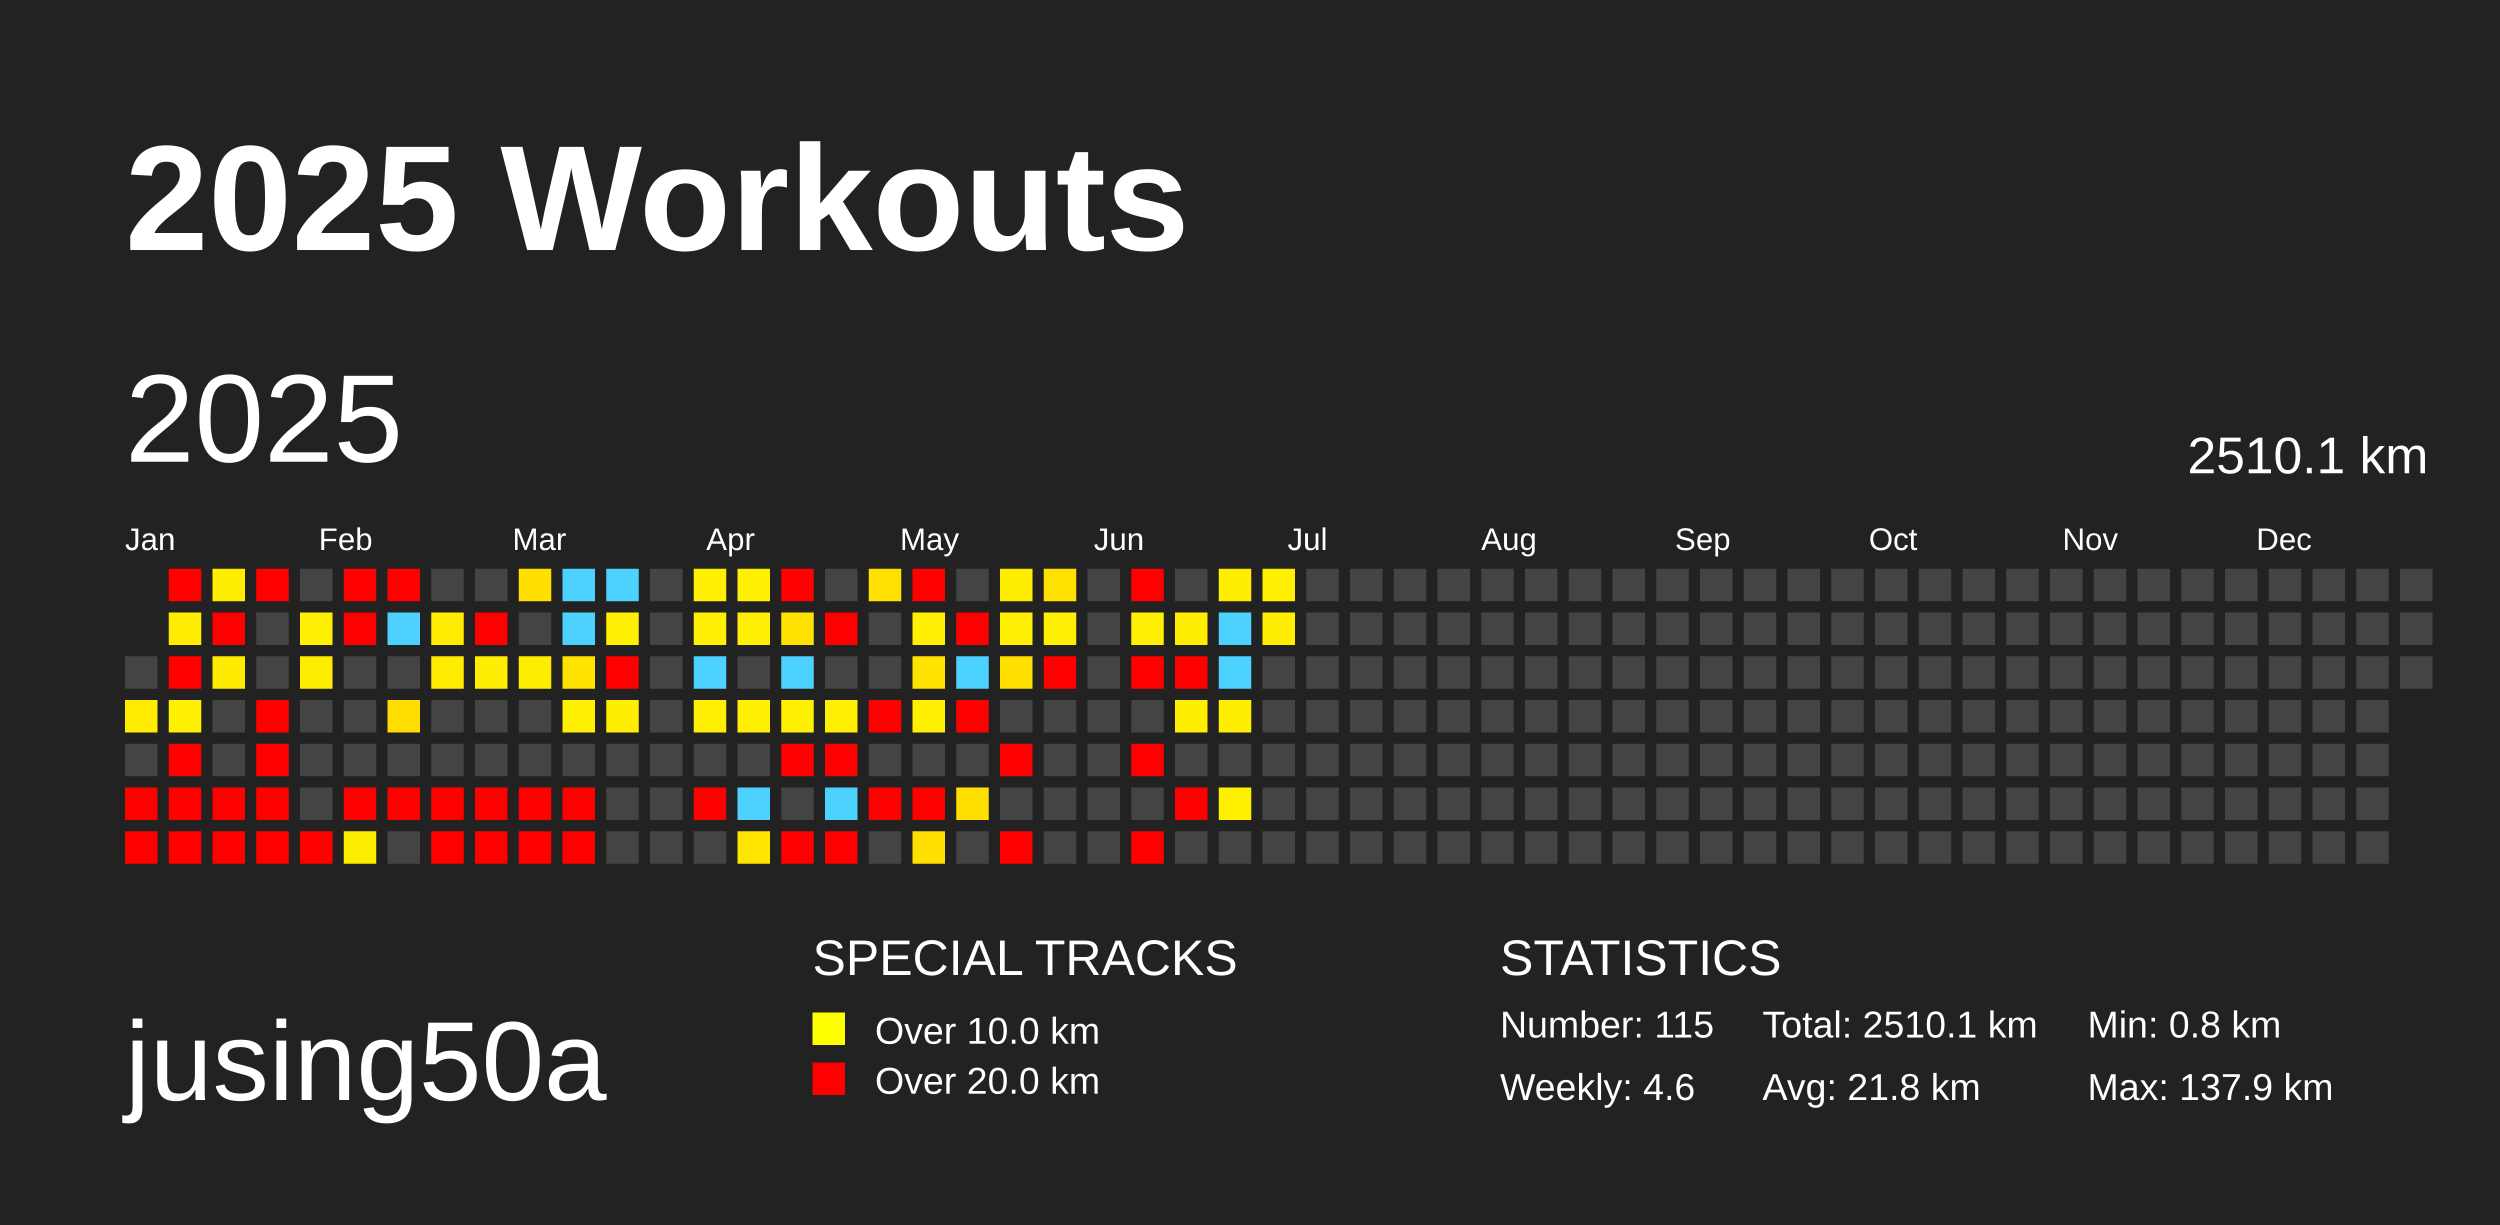
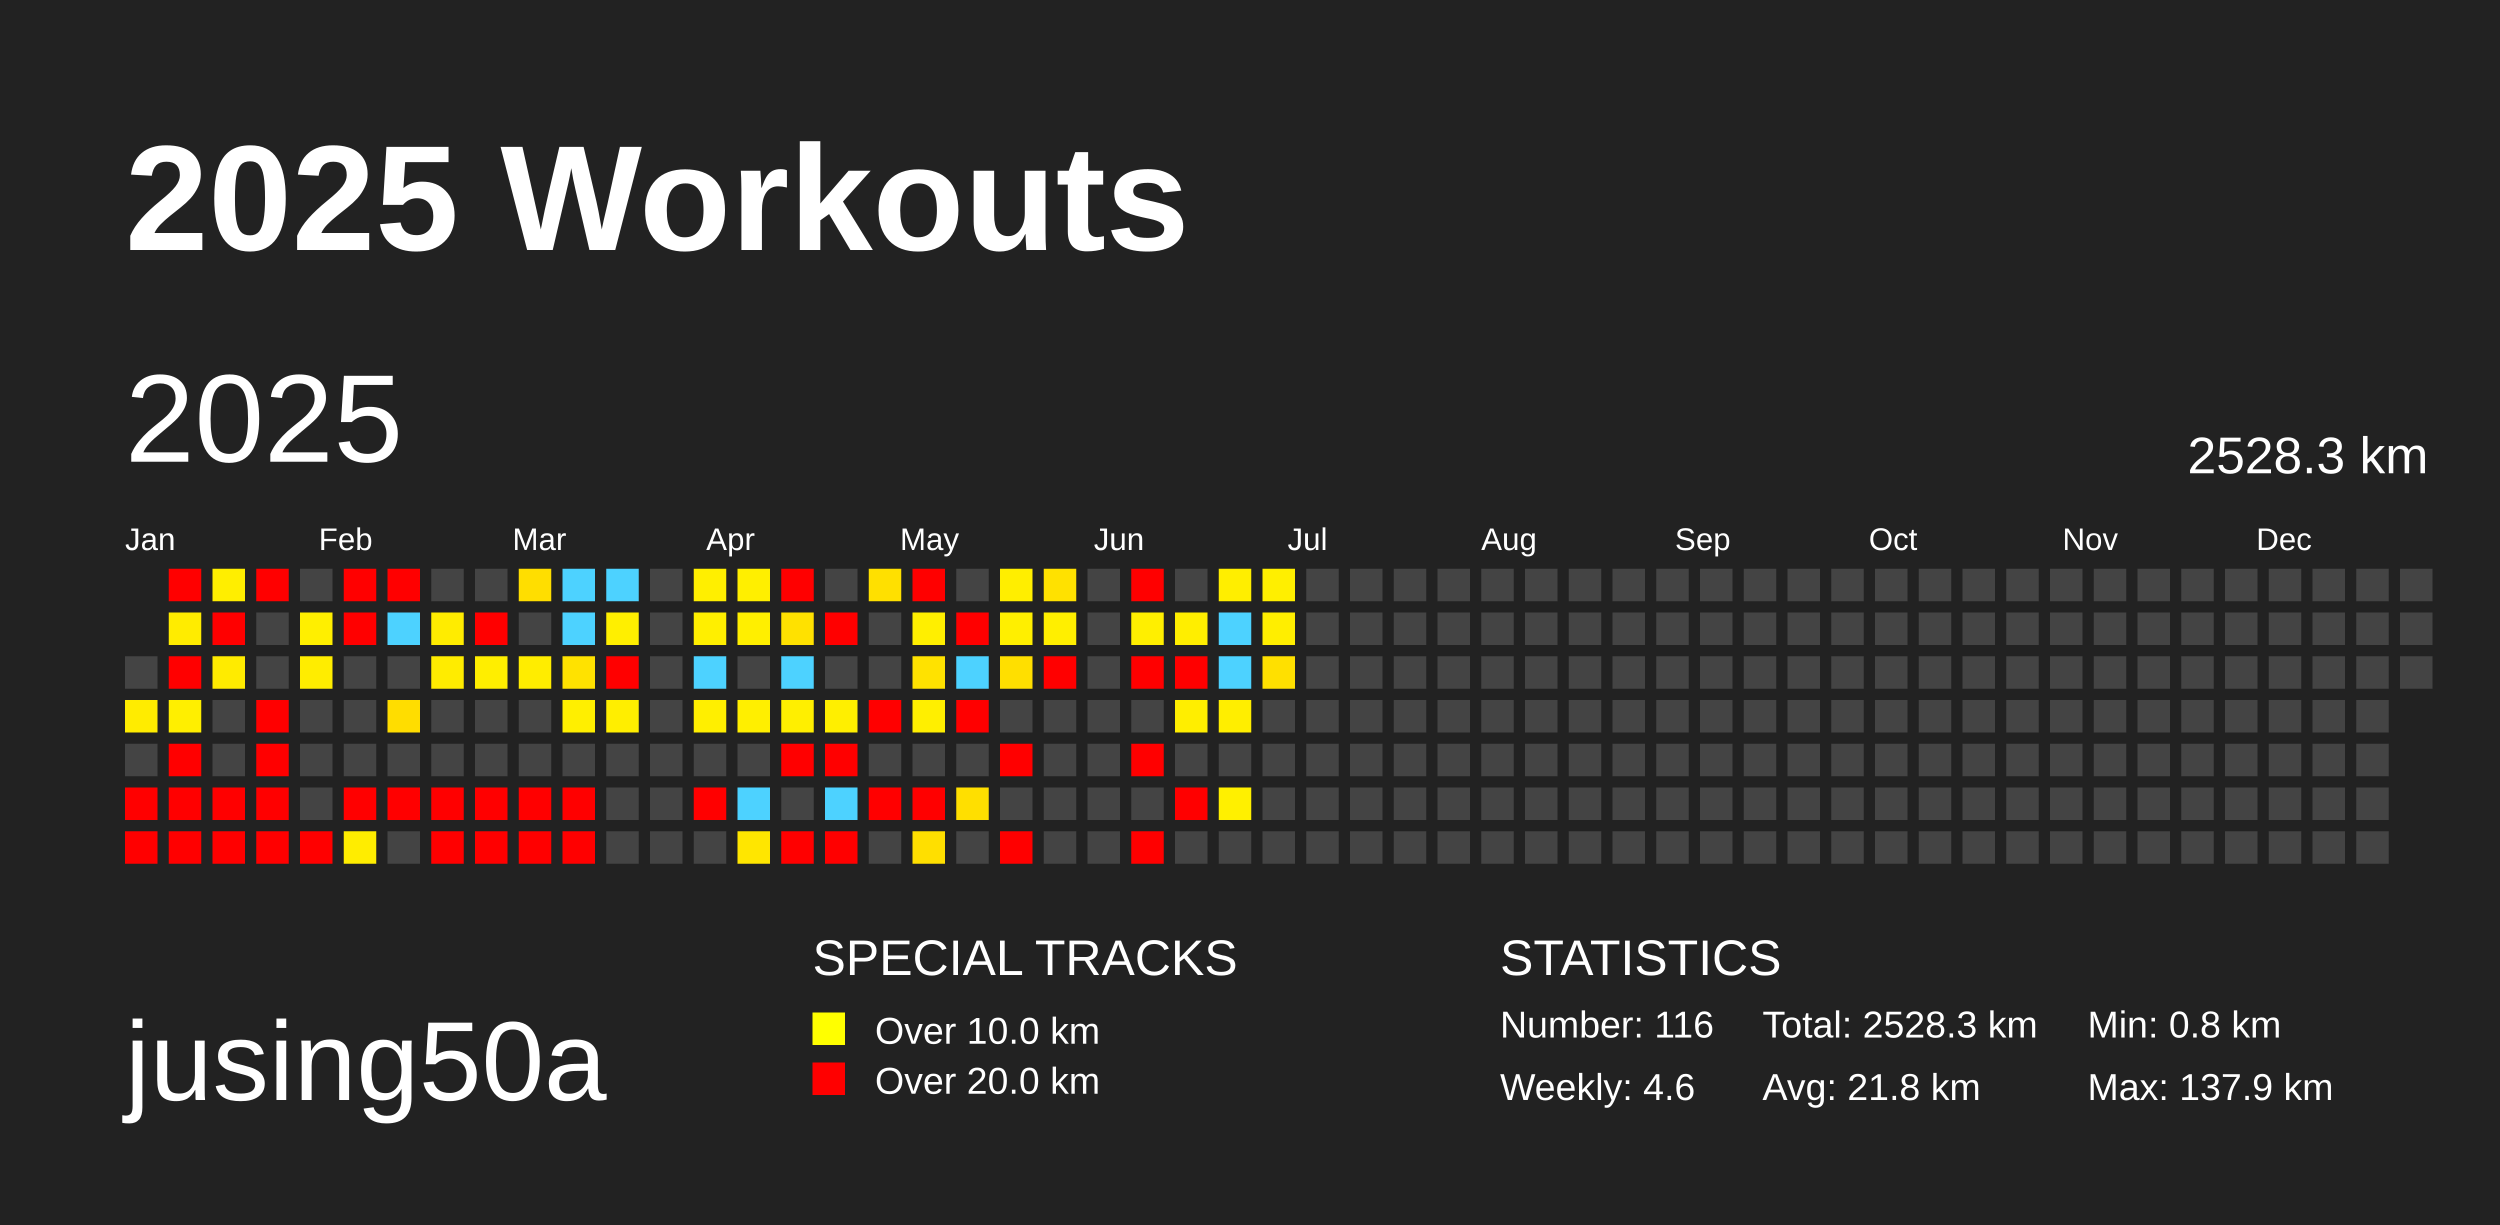
<svg xmlns="http://www.w3.org/2000/svg" baseProfile="full" height="98mm" version="1.1" viewBox="0,0,200,98" width="200mm">
  <defs />
  <rect fill="#222222" height="98" width="200" x="0" y="0" />
  <text fill="#FFFFFF" style="font-size:12px; font-family:Arial; font-weight:bold;" x="10" y="20">2025 Workouts</text>
  <text fill="#FFFFFF" style="font-size:9px; font-family:Arial" x="10" y="88">jusing50a</text>
  <text fill="#FFFFFF" style="font-size:4px; font-family:Arial" x="65" y="78">SPECIAL TRACKS</text>
  <rect fill="yellow" height="2.6" width="2.6" x="65" y="81" />
  <text fill="#FFFFFF" style="font-size:3px; font-family:Arial" x="70" y="83.5">Over 10.0 km</text>
  <rect fill="red" height="2.6" width="2.6" x="65" y="85" />
  <text fill="#FFFFFF" style="font-size:3px; font-family:Arial" x="70" y="87.5">Over 20.0 km</text>
  <text fill="#FFFFFF" style="font-size:4px; font-family:Arial" x="120" y="78">STATISTICS</text>
-   <text fill="#FFFFFF" style="font-size:3px; font-family:Arial" x="120" y="83">Number: 115</text>
+   <text fill="#FFFFFF" style="font-size:3px; font-family:Arial" x="120" y="83">Number: 116</text>
  <text fill="#FFFFFF" style="font-size:3px; font-family:Arial" x="120" y="88">Weekly: 4.6</text>
-   <text fill="#FFFFFF" style="font-size:3px; font-family:Arial" x="141" y="83">Total: 2510.1 km</text>
+   <text fill="#FFFFFF" style="font-size:3px; font-family:Arial" x="141" y="83">Total: 2528.3 km</text>
  <text fill="#FFFFFF" style="font-size:3px; font-family:Arial" x="141" y="88">Avg: 21.8 km</text>
  <text fill="#FFFFFF" style="font-size:3px; font-family:Arial" x="167" y="83">Min: 0.8 km</text>
  <text fill="#FFFFFF" style="font-size:3px; font-family:Arial" x="167" y="88">Max: 137.9 km</text>
  <text dominant-baseline="hanging" fill="#FFFFFF" style="font-size:10.0px; font-family:Arial;" x="10" y="30">2025</text>
-   <text dominant-baseline="hanging" fill="#FFFFFF" style="font-size:4.125px; font-family:Arial;" x="175" y="35">2510.1 km</text>
+   <text dominant-baseline="hanging" fill="#FFFFFF" style="font-size:4.125px; font-family:Arial;" x="175" y="35">2528.3 km</text>
  <text fill="#FFFFFF" style="font-size:2.5px; font-family:Arial" x="10.0" y="44">Jan</text>
  <text fill="#FFFFFF" style="font-size:2.5px; font-family:Arial" x="25.5" y="44">Feb</text>
  <text fill="#FFFFFF" style="font-size:2.5px; font-family:Arial" x="41.0" y="44">Mar</text>
  <text fill="#FFFFFF" style="font-size:2.5px; font-family:Arial" x="56.5" y="44">Apr</text>
  <text fill="#FFFFFF" style="font-size:2.5px; font-family:Arial" x="72.0" y="44">May</text>
  <text fill="#FFFFFF" style="font-size:2.5px; font-family:Arial" x="87.5" y="44">Jun</text>
  <text fill="#FFFFFF" style="font-size:2.5px; font-family:Arial" x="103.0" y="44">Jul</text>
  <text fill="#FFFFFF" style="font-size:2.5px; font-family:Arial" x="118.5" y="44">Aug</text>
  <text fill="#FFFFFF" style="font-size:2.5px; font-family:Arial" x="134.0" y="44">Sep</text>
  <text fill="#FFFFFF" style="font-size:2.5px; font-family:Arial" x="149.5" y="44">Oct</text>
  <text fill="#FFFFFF" style="font-size:2.5px; font-family:Arial" x="165.0" y="44">Nov</text>
  <text fill="#FFFFFF" style="font-size:2.5px; font-family:Arial" x="180.5" y="44">Dec</text>
  <rect fill="#444444" height="2.6" width="2.6" x="10.0" y="52.5" />
  <rect fill="#ffec00" height="2.6" width="2.6" x="10.0" y="56.0" />
  <rect fill="#444444" height="2.6" width="2.6" x="10.0" y="59.5" />
  <rect fill="red" height="2.6" width="2.6" x="10.0" y="63.0" />
  <rect fill="red" height="2.6" width="2.6" x="10.0" y="66.5" />
  <rect fill="red" height="2.6" width="2.6" x="13.5" y="45.5" />
  <rect fill="#ffec00" height="2.6" width="2.6" x="13.5" y="49.0" />
  <rect fill="red" height="2.6" width="2.6" x="13.5" y="52.5" />
  <rect fill="#ffef00" height="2.6" width="2.6" x="13.5" y="56.0" />
  <rect fill="red" height="2.6" width="2.6" x="13.5" y="59.5" />
  <rect fill="red" height="2.6" width="2.6" x="13.5" y="63.0" />
  <rect fill="red" height="2.6" width="2.6" x="13.5" y="66.5" />
  <rect fill="#ffee00" height="2.6" width="2.6" x="17.0" y="45.5" />
  <rect fill="red" height="2.6" width="2.6" x="17.0" y="49.0" />
  <rect fill="#ffeb00" height="2.6" width="2.6" x="17.0" y="52.5" />
  <rect fill="#444444" height="2.6" width="2.6" x="17.0" y="56.0" />
  <rect fill="#444444" height="2.6" width="2.6" x="17.0" y="59.5" />
  <rect fill="red" height="2.6" width="2.6" x="17.0" y="63.0" />
  <rect fill="red" height="2.6" width="2.6" x="17.0" y="66.5" />
  <rect fill="red" height="2.6" width="2.6" x="20.5" y="45.5" />
  <rect fill="#444444" height="2.6" width="2.6" x="20.5" y="49.0" />
  <rect fill="#444444" height="2.6" width="2.6" x="20.5" y="52.5" />
  <rect fill="red" height="2.6" width="2.6" x="20.5" y="56.0" />
  <rect fill="red" height="2.6" width="2.6" x="20.5" y="59.5" />
  <rect fill="red" height="2.6" width="2.6" x="20.5" y="63.0" />
  <rect fill="red" height="2.6" width="2.6" x="20.5" y="66.5" />
  <rect fill="#444444" height="2.6" width="2.6" x="24.0" y="45.5" />
  <rect fill="#ffef00" height="2.6" width="2.6" x="24.0" y="49.0" />
  <rect fill="#ffed00" height="2.6" width="2.6" x="24.0" y="52.5" />
  <rect fill="#444444" height="2.6" width="2.6" x="24.0" y="56.0" />
  <rect fill="#444444" height="2.6" width="2.6" x="24.0" y="59.5" />
  <rect fill="#444444" height="2.6" width="2.6" x="24.0" y="63.0" />
  <rect fill="red" height="2.6" width="2.6" x="24.0" y="66.5" />
  <rect fill="red" height="2.6" width="2.6" x="27.5" y="45.5" />
  <rect fill="red" height="2.6" width="2.6" x="27.5" y="49.0" />
  <rect fill="#444444" height="2.6" width="2.6" x="27.5" y="52.5" />
  <rect fill="#444444" height="2.6" width="2.6" x="27.5" y="56.0" />
  <rect fill="#444444" height="2.6" width="2.6" x="27.5" y="59.5" />
  <rect fill="red" height="2.6" width="2.6" x="27.5" y="63.0" />
  <rect fill="#ffed00" height="2.6" width="2.6" x="27.5" y="66.5" />
  <rect fill="red" height="2.6" width="2.6" x="31.0" y="45.5" />
  <rect fill="#4dd2ff" height="2.6" width="2.6" x="31.0" y="49.0" />
  <rect fill="#444444" height="2.6" width="2.6" x="31.0" y="52.5" />
  <rect fill="#ffdd00" height="2.6" width="2.6" x="31.0" y="56.0" />
  <rect fill="#444444" height="2.6" width="2.6" x="31.0" y="59.5" />
  <rect fill="red" height="2.6" width="2.6" x="31.0" y="63.0" />
  <rect fill="#444444" height="2.6" width="2.6" x="31.0" y="66.5" />
  <rect fill="#444444" height="2.6" width="2.6" x="34.5" y="45.5" />
  <rect fill="#ffec00" height="2.6" width="2.6" x="34.5" y="49.0" />
  <rect fill="#ffec00" height="2.6" width="2.6" x="34.5" y="52.5" />
  <rect fill="#444444" height="2.6" width="2.6" x="34.5" y="56.0" />
  <rect fill="#444444" height="2.6" width="2.6" x="34.5" y="59.5" />
  <rect fill="red" height="2.6" width="2.6" x="34.5" y="63.0" />
  <rect fill="red" height="2.6" width="2.6" x="34.5" y="66.5" />
  <rect fill="#444444" height="2.6" width="2.6" x="38.0" y="45.5" />
  <rect fill="red" height="2.6" width="2.6" x="38.0" y="49.0" />
  <rect fill="#ffee00" height="2.6" width="2.6" x="38.0" y="52.5" />
  <rect fill="#444444" height="2.6" width="2.6" x="38.0" y="56.0" />
  <rect fill="#444444" height="2.6" width="2.6" x="38.0" y="59.5" />
  <rect fill="red" height="2.6" width="2.6" x="38.0" y="63.0" />
  <rect fill="red" height="2.6" width="2.6" x="38.0" y="66.5" />
  <rect fill="#ffde00" height="2.6" width="2.6" x="41.5" y="45.5" />
  <rect fill="#444444" height="2.6" width="2.6" x="41.5" y="49.0" />
  <rect fill="#ffed00" height="2.6" width="2.6" x="41.5" y="52.5" />
  <rect fill="#444444" height="2.6" width="2.6" x="41.5" y="56.0" />
  <rect fill="#444444" height="2.6" width="2.6" x="41.5" y="59.5" />
  <rect fill="red" height="2.6" width="2.6" x="41.5" y="63.0" />
  <rect fill="red" height="2.6" width="2.6" x="41.5" y="66.5" />
  <rect fill="#4dd2ff" height="2.6" width="2.6" x="45.0" y="45.5" />
  <rect fill="#4dd2ff" height="2.6" width="2.6" x="45.0" y="49.0" />
  <rect fill="#ffe200" height="2.6" width="2.6" x="45.0" y="52.5" />
  <rect fill="#ffef00" height="2.6" width="2.6" x="45.0" y="56.0" />
  <rect fill="#444444" height="2.6" width="2.6" x="45.0" y="59.5" />
  <rect fill="red" height="2.6" width="2.6" x="45.0" y="63.0" />
  <rect fill="red" height="2.6" width="2.6" x="45.0" y="66.5" />
  <rect fill="#4dd2ff" height="2.6" width="2.6" x="48.5" y="45.5" />
  <rect fill="#ffef00" height="2.6" width="2.6" x="48.5" y="49.0" />
  <rect fill="red" height="2.6" width="2.6" x="48.5" y="52.5" />
  <rect fill="#ffee00" height="2.6" width="2.6" x="48.5" y="56.0" />
  <rect fill="#444444" height="2.6" width="2.6" x="48.5" y="59.5" />
  <rect fill="#444444" height="2.6" width="2.6" x="48.5" y="63.0" />
  <rect fill="#444444" height="2.6" width="2.6" x="48.5" y="66.5" />
  <rect fill="#444444" height="2.6" width="2.6" x="52.0" y="45.5" />
  <rect fill="#444444" height="2.6" width="2.6" x="52.0" y="49.0" />
  <rect fill="#444444" height="2.6" width="2.6" x="52.0" y="52.5" />
  <rect fill="#444444" height="2.6" width="2.6" x="52.0" y="56.0" />
  <rect fill="#444444" height="2.6" width="2.6" x="52.0" y="59.5" />
  <rect fill="#444444" height="2.6" width="2.6" x="52.0" y="63.0" />
  <rect fill="#444444" height="2.6" width="2.6" x="52.0" y="66.5" />
  <rect fill="#ffef00" height="2.6" width="2.6" x="55.5" y="45.5" />
  <rect fill="#ffef00" height="2.6" width="2.6" x="55.5" y="49.0" />
  <rect fill="#4dd2ff" height="2.6" width="2.6" x="55.5" y="52.5" />
  <rect fill="#ffef00" height="2.6" width="2.6" x="55.5" y="56.0" />
  <rect fill="#444444" height="2.6" width="2.6" x="55.5" y="59.5" />
  <rect fill="red" height="2.6" width="2.6" x="55.5" y="63.0" />
  <rect fill="#444444" height="2.6" width="2.6" x="55.5" y="66.5" />
  <rect fill="#ffef00" height="2.6" width="2.6" x="59.0" y="45.5" />
  <rect fill="#ffef00" height="2.6" width="2.6" x="59.0" y="49.0" />
  <rect fill="#444444" height="2.6" width="2.6" x="59.0" y="52.5" />
  <rect fill="#ffef00" height="2.6" width="2.6" x="59.0" y="56.0" />
  <rect fill="#444444" height="2.6" width="2.6" x="59.0" y="59.5" />
  <rect fill="#4dd2ff" height="2.6" width="2.6" x="59.0" y="63.0" />
  <rect fill="#ffe600" height="2.6" width="2.6" x="59.0" y="66.5" />
  <rect fill="red" height="2.6" width="2.6" x="62.5" y="45.5" />
  <rect fill="#ffe100" height="2.6" width="2.6" x="62.5" y="49.0" />
  <rect fill="#4dd2ff" height="2.6" width="2.6" x="62.5" y="52.5" />
  <rect fill="#ffef00" height="2.6" width="2.6" x="62.5" y="56.0" />
  <rect fill="red" height="2.6" width="2.6" x="62.5" y="59.5" />
  <rect fill="#444444" height="2.6" width="2.6" x="62.5" y="63.0" />
  <rect fill="red" height="2.6" width="2.6" x="62.5" y="66.5" />
  <rect fill="#444444" height="2.6" width="2.6" x="66.0" y="45.5" />
  <rect fill="red" height="2.6" width="2.6" x="66.0" y="49.0" />
  <rect fill="#444444" height="2.6" width="2.6" x="66.0" y="52.5" />
  <rect fill="#ffef00" height="2.6" width="2.6" x="66.0" y="56.0" />
  <rect fill="red" height="2.6" width="2.6" x="66.0" y="59.5" />
  <rect fill="#4dd2ff" height="2.6" width="2.6" x="66.0" y="63.0" />
  <rect fill="red" height="2.6" width="2.6" x="66.0" y="66.5" />
  <rect fill="#ffe000" height="2.6" width="2.6" x="69.5" y="45.5" />
  <rect fill="#444444" height="2.6" width="2.6" x="69.5" y="49.0" />
  <rect fill="#444444" height="2.6" width="2.6" x="69.5" y="52.5" />
  <rect fill="red" height="2.6" width="2.6" x="69.5" y="56.0" />
  <rect fill="#444444" height="2.6" width="2.6" x="69.5" y="59.5" />
  <rect fill="red" height="2.6" width="2.6" x="69.5" y="63.0" />
  <rect fill="#444444" height="2.6" width="2.6" x="69.5" y="66.5" />
  <rect fill="red" height="2.6" width="2.6" x="73.0" y="45.5" />
  <rect fill="#ffef00" height="2.6" width="2.6" x="73.0" y="49.0" />
  <rect fill="#ffe200" height="2.6" width="2.6" x="73.0" y="52.5" />
  <rect fill="#ffef00" height="2.6" width="2.6" x="73.0" y="56.0" />
  <rect fill="#444444" height="2.6" width="2.6" x="73.0" y="59.5" />
  <rect fill="red" height="2.6" width="2.6" x="73.0" y="63.0" />
  <rect fill="#ffdf00" height="2.6" width="2.6" x="73.0" y="66.5" />
  <rect fill="#444444" height="2.6" width="2.6" x="76.5" y="45.5" />
  <rect fill="red" height="2.6" width="2.6" x="76.5" y="49.0" />
  <rect fill="#4dd2ff" height="2.6" width="2.6" x="76.5" y="52.5" />
  <rect fill="red" height="2.6" width="2.6" x="76.5" y="56.0" />
  <rect fill="#444444" height="2.6" width="2.6" x="76.5" y="59.5" />
  <rect fill="#ffdf00" height="2.6" width="2.6" x="76.5" y="63.0" />
  <rect fill="#444444" height="2.6" width="2.6" x="76.5" y="66.5" />
  <rect fill="#ffee00" height="2.6" width="2.6" x="80.0" y="45.5" />
  <rect fill="#ffef00" height="2.6" width="2.6" x="80.0" y="49.0" />
  <rect fill="#ffdf00" height="2.6" width="2.6" x="80.0" y="52.5" />
  <rect fill="#444444" height="2.6" width="2.6" x="80.0" y="56.0" />
  <rect fill="red" height="2.6" width="2.6" x="80.0" y="59.5" />
  <rect fill="#444444" height="2.6" width="2.6" x="80.0" y="63.0" />
  <rect fill="red" height="2.6" width="2.6" x="80.0" y="66.5" />
  <rect fill="#ffe100" height="2.6" width="2.6" x="83.5" y="45.5" />
  <rect fill="#ffef00" height="2.6" width="2.6" x="83.5" y="49.0" />
  <rect fill="red" height="2.6" width="2.6" x="83.5" y="52.5" />
  <rect fill="#444444" height="2.6" width="2.6" x="83.5" y="56.0" />
  <rect fill="#444444" height="2.6" width="2.6" x="83.5" y="59.5" />
  <rect fill="#444444" height="2.6" width="2.6" x="83.5" y="63.0" />
  <rect fill="#444444" height="2.6" width="2.6" x="83.5" y="66.5" />
  <rect fill="#444444" height="2.6" width="2.6" x="87.0" y="45.5" />
  <rect fill="#444444" height="2.6" width="2.6" x="87.0" y="49.0" />
  <rect fill="#444444" height="2.6" width="2.6" x="87.0" y="52.5" />
  <rect fill="#444444" height="2.6" width="2.6" x="87.0" y="56.0" />
  <rect fill="#444444" height="2.6" width="2.6" x="87.0" y="59.5" />
  <rect fill="#444444" height="2.6" width="2.6" x="87.0" y="63.0" />
  <rect fill="#444444" height="2.6" width="2.6" x="87.0" y="66.5" />
  <rect fill="red" height="2.6" width="2.6" x="90.5" y="45.5" />
  <rect fill="#ffef00" height="2.6" width="2.6" x="90.5" y="49.0" />
  <rect fill="red" height="2.6" width="2.6" x="90.5" y="52.5" />
  <rect fill="#444444" height="2.6" width="2.6" x="90.5" y="56.0" />
  <rect fill="red" height="2.6" width="2.6" x="90.5" y="59.5" />
  <rect fill="#444444" height="2.6" width="2.6" x="90.5" y="63.0" />
  <rect fill="red" height="2.6" width="2.6" x="90.5" y="66.5" />
  <rect fill="#444444" height="2.6" width="2.6" x="94.0" y="45.5" />
  <rect fill="#ffee00" height="2.6" width="2.6" x="94.0" y="49.0" />
  <rect fill="red" height="2.6" width="2.6" x="94.0" y="52.5" />
  <rect fill="#ffee00" height="2.6" width="2.6" x="94.0" y="56.0" />
  <rect fill="#444444" height="2.6" width="2.6" x="94.0" y="59.5" />
  <rect fill="red" height="2.6" width="2.6" x="94.0" y="63.0" />
  <rect fill="#444444" height="2.6" width="2.6" x="94.0" y="66.5" />
  <rect fill="#ffee00" height="2.6" width="2.6" x="97.5" y="45.5" />
  <rect fill="#4dd2ff" height="2.6" width="2.6" x="97.5" y="49.0" />
  <rect fill="#4dd2ff" height="2.6" width="2.6" x="97.5" y="52.5" />
  <rect fill="#ffee00" height="2.6" width="2.6" x="97.5" y="56.0" />
  <rect fill="#444444" height="2.6" width="2.6" x="97.5" y="59.5" />
  <rect fill="#fff000" height="2.6" width="2.6" x="97.5" y="63.0" />
  <rect fill="#444444" height="2.6" width="2.6" x="97.5" y="66.5" />
  <rect fill="#ffef00" height="2.6" width="2.6" x="101.0" y="45.5" />
  <rect fill="#ffee00" height="2.6" width="2.6" x="101.0" y="49.0" />
-   <rect fill="#444444" height="2.6" width="2.6" x="101.0" y="52.5" />
+   <rect fill="#ffe000" height="2.6" width="2.6" x="101.0" y="52.5" />
  <rect fill="#444444" height="2.6" width="2.6" x="101.0" y="56.0" />
  <rect fill="#444444" height="2.6" width="2.6" x="101.0" y="59.5" />
  <rect fill="#444444" height="2.6" width="2.6" x="101.0" y="63.0" />
  <rect fill="#444444" height="2.6" width="2.6" x="101.0" y="66.5" />
  <rect fill="#444444" height="2.6" width="2.6" x="104.5" y="45.5" />
  <rect fill="#444444" height="2.6" width="2.6" x="104.5" y="49.0" />
  <rect fill="#444444" height="2.6" width="2.6" x="104.5" y="52.5" />
  <rect fill="#444444" height="2.6" width="2.6" x="104.5" y="56.0" />
  <rect fill="#444444" height="2.6" width="2.6" x="104.5" y="59.5" />
  <rect fill="#444444" height="2.6" width="2.6" x="104.5" y="63.0" />
  <rect fill="#444444" height="2.6" width="2.6" x="104.5" y="66.5" />
  <rect fill="#444444" height="2.6" width="2.6" x="108.0" y="45.5" />
  <rect fill="#444444" height="2.6" width="2.6" x="108.0" y="49.0" />
  <rect fill="#444444" height="2.6" width="2.6" x="108.0" y="52.5" />
  <rect fill="#444444" height="2.6" width="2.6" x="108.0" y="56.0" />
  <rect fill="#444444" height="2.6" width="2.6" x="108.0" y="59.5" />
  <rect fill="#444444" height="2.6" width="2.6" x="108.0" y="63.0" />
  <rect fill="#444444" height="2.6" width="2.6" x="108.0" y="66.5" />
  <rect fill="#444444" height="2.6" width="2.6" x="111.5" y="45.5" />
  <rect fill="#444444" height="2.6" width="2.6" x="111.5" y="49.0" />
  <rect fill="#444444" height="2.6" width="2.6" x="111.5" y="52.5" />
  <rect fill="#444444" height="2.6" width="2.6" x="111.5" y="56.0" />
  <rect fill="#444444" height="2.6" width="2.6" x="111.5" y="59.5" />
  <rect fill="#444444" height="2.6" width="2.6" x="111.5" y="63.0" />
  <rect fill="#444444" height="2.6" width="2.6" x="111.5" y="66.5" />
  <rect fill="#444444" height="2.6" width="2.6" x="115.0" y="45.5" />
  <rect fill="#444444" height="2.6" width="2.6" x="115.0" y="49.0" />
  <rect fill="#444444" height="2.6" width="2.6" x="115.0" y="52.5" />
  <rect fill="#444444" height="2.6" width="2.6" x="115.0" y="56.0" />
  <rect fill="#444444" height="2.6" width="2.6" x="115.0" y="59.5" />
  <rect fill="#444444" height="2.6" width="2.6" x="115.0" y="63.0" />
  <rect fill="#444444" height="2.6" width="2.6" x="115.0" y="66.5" />
  <rect fill="#444444" height="2.6" width="2.6" x="118.5" y="45.5" />
  <rect fill="#444444" height="2.6" width="2.6" x="118.5" y="49.0" />
  <rect fill="#444444" height="2.6" width="2.6" x="118.5" y="52.5" />
  <rect fill="#444444" height="2.6" width="2.6" x="118.5" y="56.0" />
  <rect fill="#444444" height="2.6" width="2.6" x="118.5" y="59.5" />
  <rect fill="#444444" height="2.6" width="2.6" x="118.5" y="63.0" />
  <rect fill="#444444" height="2.6" width="2.6" x="118.5" y="66.5" />
  <rect fill="#444444" height="2.6" width="2.6" x="122.0" y="45.5" />
  <rect fill="#444444" height="2.6" width="2.6" x="122.0" y="49.0" />
  <rect fill="#444444" height="2.6" width="2.6" x="122.0" y="52.5" />
  <rect fill="#444444" height="2.6" width="2.6" x="122.0" y="56.0" />
  <rect fill="#444444" height="2.6" width="2.6" x="122.0" y="59.5" />
  <rect fill="#444444" height="2.6" width="2.6" x="122.0" y="63.0" />
  <rect fill="#444444" height="2.6" width="2.6" x="122.0" y="66.5" />
  <rect fill="#444444" height="2.6" width="2.6" x="125.5" y="45.5" />
  <rect fill="#444444" height="2.6" width="2.6" x="125.5" y="49.0" />
  <rect fill="#444444" height="2.6" width="2.6" x="125.5" y="52.5" />
  <rect fill="#444444" height="2.6" width="2.6" x="125.5" y="56.0" />
  <rect fill="#444444" height="2.6" width="2.6" x="125.5" y="59.5" />
  <rect fill="#444444" height="2.6" width="2.6" x="125.5" y="63.0" />
  <rect fill="#444444" height="2.6" width="2.6" x="125.5" y="66.5" />
  <rect fill="#444444" height="2.6" width="2.6" x="129.0" y="45.5" />
  <rect fill="#444444" height="2.6" width="2.6" x="129.0" y="49.0" />
  <rect fill="#444444" height="2.6" width="2.6" x="129.0" y="52.5" />
  <rect fill="#444444" height="2.6" width="2.6" x="129.0" y="56.0" />
  <rect fill="#444444" height="2.6" width="2.6" x="129.0" y="59.5" />
  <rect fill="#444444" height="2.6" width="2.6" x="129.0" y="63.0" />
  <rect fill="#444444" height="2.6" width="2.6" x="129.0" y="66.5" />
  <rect fill="#444444" height="2.6" width="2.6" x="132.5" y="45.5" />
  <rect fill="#444444" height="2.6" width="2.6" x="132.5" y="49.0" />
  <rect fill="#444444" height="2.6" width="2.6" x="132.5" y="52.5" />
  <rect fill="#444444" height="2.6" width="2.6" x="132.5" y="56.0" />
  <rect fill="#444444" height="2.6" width="2.6" x="132.5" y="59.5" />
  <rect fill="#444444" height="2.6" width="2.6" x="132.5" y="63.0" />
  <rect fill="#444444" height="2.6" width="2.6" x="132.5" y="66.5" />
  <rect fill="#444444" height="2.6" width="2.6" x="136.0" y="45.5" />
  <rect fill="#444444" height="2.6" width="2.6" x="136.0" y="49.0" />
  <rect fill="#444444" height="2.6" width="2.6" x="136.0" y="52.5" />
  <rect fill="#444444" height="2.6" width="2.6" x="136.0" y="56.0" />
  <rect fill="#444444" height="2.6" width="2.6" x="136.0" y="59.5" />
  <rect fill="#444444" height="2.6" width="2.6" x="136.0" y="63.0" />
  <rect fill="#444444" height="2.6" width="2.6" x="136.0" y="66.5" />
  <rect fill="#444444" height="2.6" width="2.6" x="139.5" y="45.5" />
  <rect fill="#444444" height="2.6" width="2.6" x="139.5" y="49.0" />
  <rect fill="#444444" height="2.6" width="2.6" x="139.5" y="52.5" />
  <rect fill="#444444" height="2.6" width="2.6" x="139.5" y="56.0" />
  <rect fill="#444444" height="2.6" width="2.6" x="139.5" y="59.5" />
  <rect fill="#444444" height="2.6" width="2.6" x="139.5" y="63.0" />
  <rect fill="#444444" height="2.6" width="2.6" x="139.5" y="66.5" />
  <rect fill="#444444" height="2.6" width="2.6" x="143.0" y="45.5" />
  <rect fill="#444444" height="2.6" width="2.6" x="143.0" y="49.0" />
  <rect fill="#444444" height="2.6" width="2.6" x="143.0" y="52.5" />
  <rect fill="#444444" height="2.6" width="2.6" x="143.0" y="56.0" />
  <rect fill="#444444" height="2.6" width="2.6" x="143.0" y="59.5" />
  <rect fill="#444444" height="2.6" width="2.6" x="143.0" y="63.0" />
  <rect fill="#444444" height="2.6" width="2.6" x="143.0" y="66.5" />
  <rect fill="#444444" height="2.6" width="2.6" x="146.5" y="45.5" />
  <rect fill="#444444" height="2.6" width="2.6" x="146.5" y="49.0" />
  <rect fill="#444444" height="2.6" width="2.6" x="146.5" y="52.5" />
  <rect fill="#444444" height="2.6" width="2.6" x="146.5" y="56.0" />
  <rect fill="#444444" height="2.6" width="2.6" x="146.5" y="59.5" />
  <rect fill="#444444" height="2.6" width="2.6" x="146.5" y="63.0" />
  <rect fill="#444444" height="2.6" width="2.6" x="146.5" y="66.5" />
  <rect fill="#444444" height="2.6" width="2.6" x="150.0" y="45.5" />
  <rect fill="#444444" height="2.6" width="2.6" x="150.0" y="49.0" />
  <rect fill="#444444" height="2.6" width="2.6" x="150.0" y="52.5" />
  <rect fill="#444444" height="2.6" width="2.6" x="150.0" y="56.0" />
  <rect fill="#444444" height="2.6" width="2.6" x="150.0" y="59.5" />
  <rect fill="#444444" height="2.6" width="2.6" x="150.0" y="63.0" />
  <rect fill="#444444" height="2.6" width="2.6" x="150.0" y="66.5" />
  <rect fill="#444444" height="2.6" width="2.6" x="153.5" y="45.5" />
  <rect fill="#444444" height="2.6" width="2.6" x="153.5" y="49.0" />
  <rect fill="#444444" height="2.6" width="2.6" x="153.5" y="52.5" />
  <rect fill="#444444" height="2.6" width="2.6" x="153.5" y="56.0" />
  <rect fill="#444444" height="2.6" width="2.6" x="153.5" y="59.5" />
  <rect fill="#444444" height="2.6" width="2.6" x="153.5" y="63.0" />
  <rect fill="#444444" height="2.6" width="2.6" x="153.5" y="66.5" />
  <rect fill="#444444" height="2.6" width="2.6" x="157.0" y="45.5" />
  <rect fill="#444444" height="2.6" width="2.6" x="157.0" y="49.0" />
  <rect fill="#444444" height="2.6" width="2.6" x="157.0" y="52.5" />
  <rect fill="#444444" height="2.6" width="2.6" x="157.0" y="56.0" />
  <rect fill="#444444" height="2.6" width="2.6" x="157.0" y="59.5" />
  <rect fill="#444444" height="2.6" width="2.6" x="157.0" y="63.0" />
  <rect fill="#444444" height="2.6" width="2.6" x="157.0" y="66.5" />
  <rect fill="#444444" height="2.6" width="2.6" x="160.5" y="45.5" />
  <rect fill="#444444" height="2.6" width="2.6" x="160.5" y="49.0" />
  <rect fill="#444444" height="2.6" width="2.6" x="160.5" y="52.5" />
  <rect fill="#444444" height="2.6" width="2.6" x="160.5" y="56.0" />
  <rect fill="#444444" height="2.6" width="2.6" x="160.5" y="59.5" />
  <rect fill="#444444" height="2.6" width="2.6" x="160.5" y="63.0" />
  <rect fill="#444444" height="2.6" width="2.6" x="160.5" y="66.5" />
  <rect fill="#444444" height="2.6" width="2.6" x="164.0" y="45.5" />
  <rect fill="#444444" height="2.6" width="2.6" x="164.0" y="49.0" />
  <rect fill="#444444" height="2.6" width="2.6" x="164.0" y="52.5" />
  <rect fill="#444444" height="2.6" width="2.6" x="164.0" y="56.0" />
  <rect fill="#444444" height="2.6" width="2.6" x="164.0" y="59.5" />
  <rect fill="#444444" height="2.6" width="2.6" x="164.0" y="63.0" />
  <rect fill="#444444" height="2.6" width="2.6" x="164.0" y="66.5" />
  <rect fill="#444444" height="2.6" width="2.6" x="167.5" y="45.5" />
  <rect fill="#444444" height="2.6" width="2.6" x="167.5" y="49.0" />
  <rect fill="#444444" height="2.6" width="2.6" x="167.5" y="52.5" />
  <rect fill="#444444" height="2.6" width="2.6" x="167.5" y="56.0" />
  <rect fill="#444444" height="2.6" width="2.6" x="167.5" y="59.5" />
  <rect fill="#444444" height="2.6" width="2.6" x="167.5" y="63.0" />
  <rect fill="#444444" height="2.6" width="2.6" x="167.5" y="66.5" />
  <rect fill="#444444" height="2.6" width="2.6" x="171.0" y="45.5" />
  <rect fill="#444444" height="2.6" width="2.6" x="171.0" y="49.0" />
  <rect fill="#444444" height="2.6" width="2.6" x="171.0" y="52.5" />
  <rect fill="#444444" height="2.6" width="2.6" x="171.0" y="56.0" />
  <rect fill="#444444" height="2.6" width="2.6" x="171.0" y="59.5" />
  <rect fill="#444444" height="2.6" width="2.6" x="171.0" y="63.0" />
  <rect fill="#444444" height="2.6" width="2.6" x="171.0" y="66.5" />
  <rect fill="#444444" height="2.6" width="2.6" x="174.5" y="45.5" />
  <rect fill="#444444" height="2.6" width="2.6" x="174.5" y="49.0" />
  <rect fill="#444444" height="2.6" width="2.6" x="174.5" y="52.5" />
  <rect fill="#444444" height="2.6" width="2.6" x="174.5" y="56.0" />
  <rect fill="#444444" height="2.6" width="2.6" x="174.5" y="59.5" />
  <rect fill="#444444" height="2.6" width="2.6" x="174.5" y="63.0" />
  <rect fill="#444444" height="2.6" width="2.6" x="174.5" y="66.5" />
  <rect fill="#444444" height="2.6" width="2.6" x="178.0" y="45.5" />
  <rect fill="#444444" height="2.6" width="2.6" x="178.0" y="49.0" />
  <rect fill="#444444" height="2.6" width="2.6" x="178.0" y="52.5" />
  <rect fill="#444444" height="2.6" width="2.6" x="178.0" y="56.0" />
  <rect fill="#444444" height="2.6" width="2.6" x="178.0" y="59.5" />
  <rect fill="#444444" height="2.6" width="2.6" x="178.0" y="63.0" />
  <rect fill="#444444" height="2.6" width="2.6" x="178.0" y="66.5" />
  <rect fill="#444444" height="2.6" width="2.6" x="181.5" y="45.5" />
  <rect fill="#444444" height="2.6" width="2.6" x="181.5" y="49.0" />
  <rect fill="#444444" height="2.6" width="2.6" x="181.5" y="52.5" />
  <rect fill="#444444" height="2.6" width="2.6" x="181.5" y="56.0" />
  <rect fill="#444444" height="2.6" width="2.6" x="181.5" y="59.5" />
  <rect fill="#444444" height="2.6" width="2.6" x="181.5" y="63.0" />
  <rect fill="#444444" height="2.6" width="2.6" x="181.5" y="66.5" />
  <rect fill="#444444" height="2.6" width="2.6" x="185.0" y="45.5" />
  <rect fill="#444444" height="2.6" width="2.6" x="185.0" y="49.0" />
  <rect fill="#444444" height="2.6" width="2.6" x="185.0" y="52.5" />
  <rect fill="#444444" height="2.6" width="2.6" x="185.0" y="56.0" />
  <rect fill="#444444" height="2.6" width="2.6" x="185.0" y="59.5" />
  <rect fill="#444444" height="2.6" width="2.6" x="185.0" y="63.0" />
  <rect fill="#444444" height="2.6" width="2.6" x="185.0" y="66.5" />
  <rect fill="#444444" height="2.6" width="2.6" x="188.5" y="45.5" />
  <rect fill="#444444" height="2.6" width="2.6" x="188.5" y="49.0" />
  <rect fill="#444444" height="2.6" width="2.6" x="188.5" y="52.5" />
  <rect fill="#444444" height="2.6" width="2.6" x="188.5" y="56.0" />
  <rect fill="#444444" height="2.6" width="2.6" x="188.5" y="59.5" />
  <rect fill="#444444" height="2.6" width="2.6" x="188.5" y="63.0" />
  <rect fill="#444444" height="2.6" width="2.6" x="188.5" y="66.5" />
  <rect fill="#444444" height="2.6" width="2.6" x="192.0" y="45.5" />
  <rect fill="#444444" height="2.6" width="2.6" x="192.0" y="49.0" />
  <rect fill="#444444" height="2.6" width="2.6" x="192.0" y="52.5" />
</svg>
